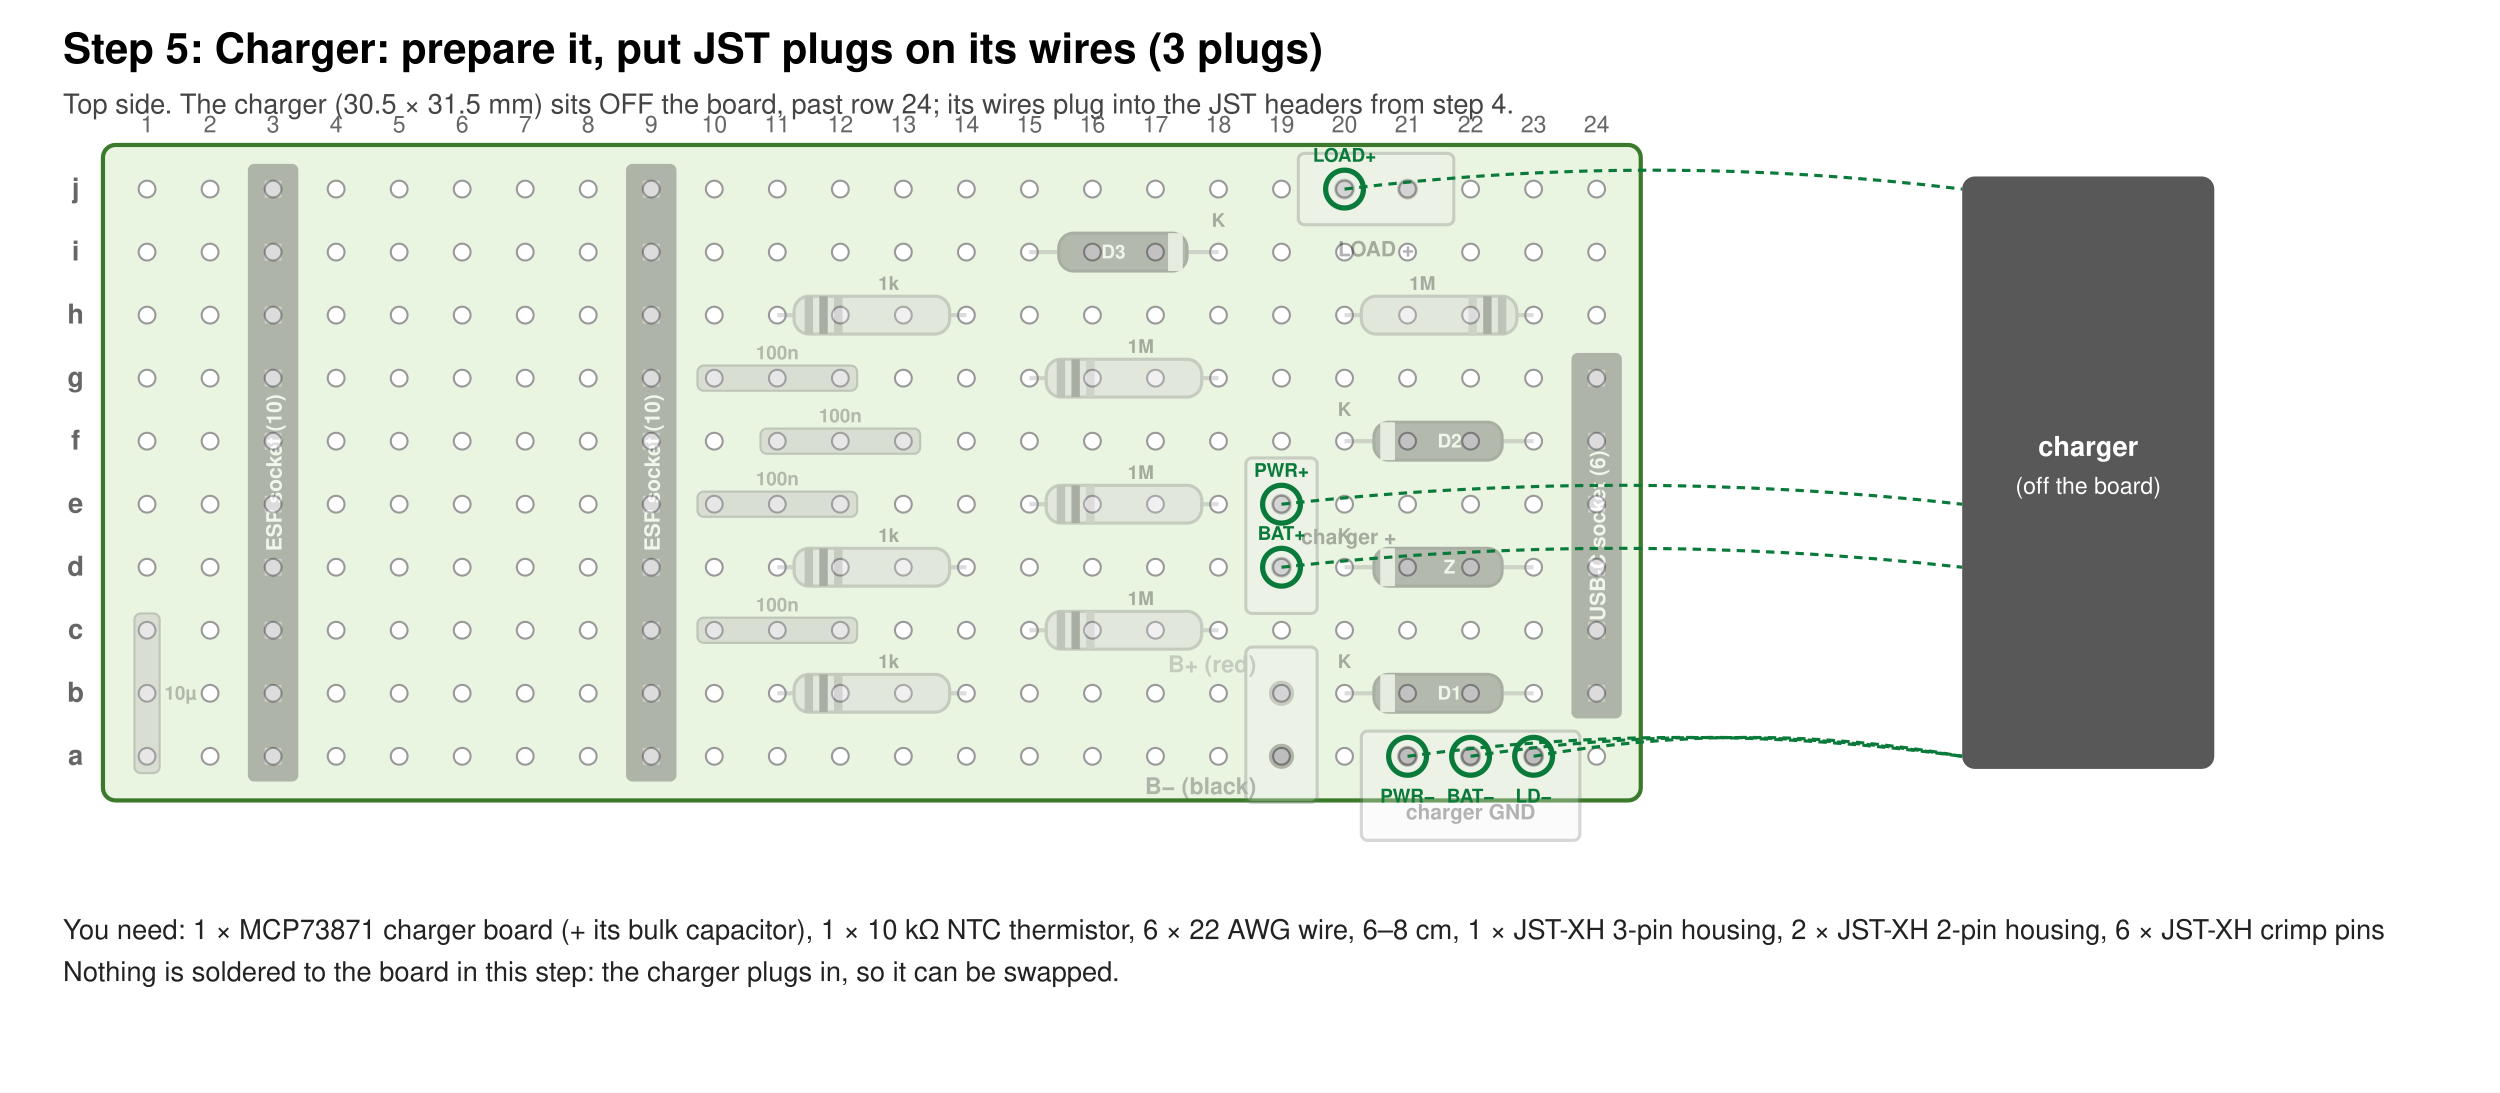
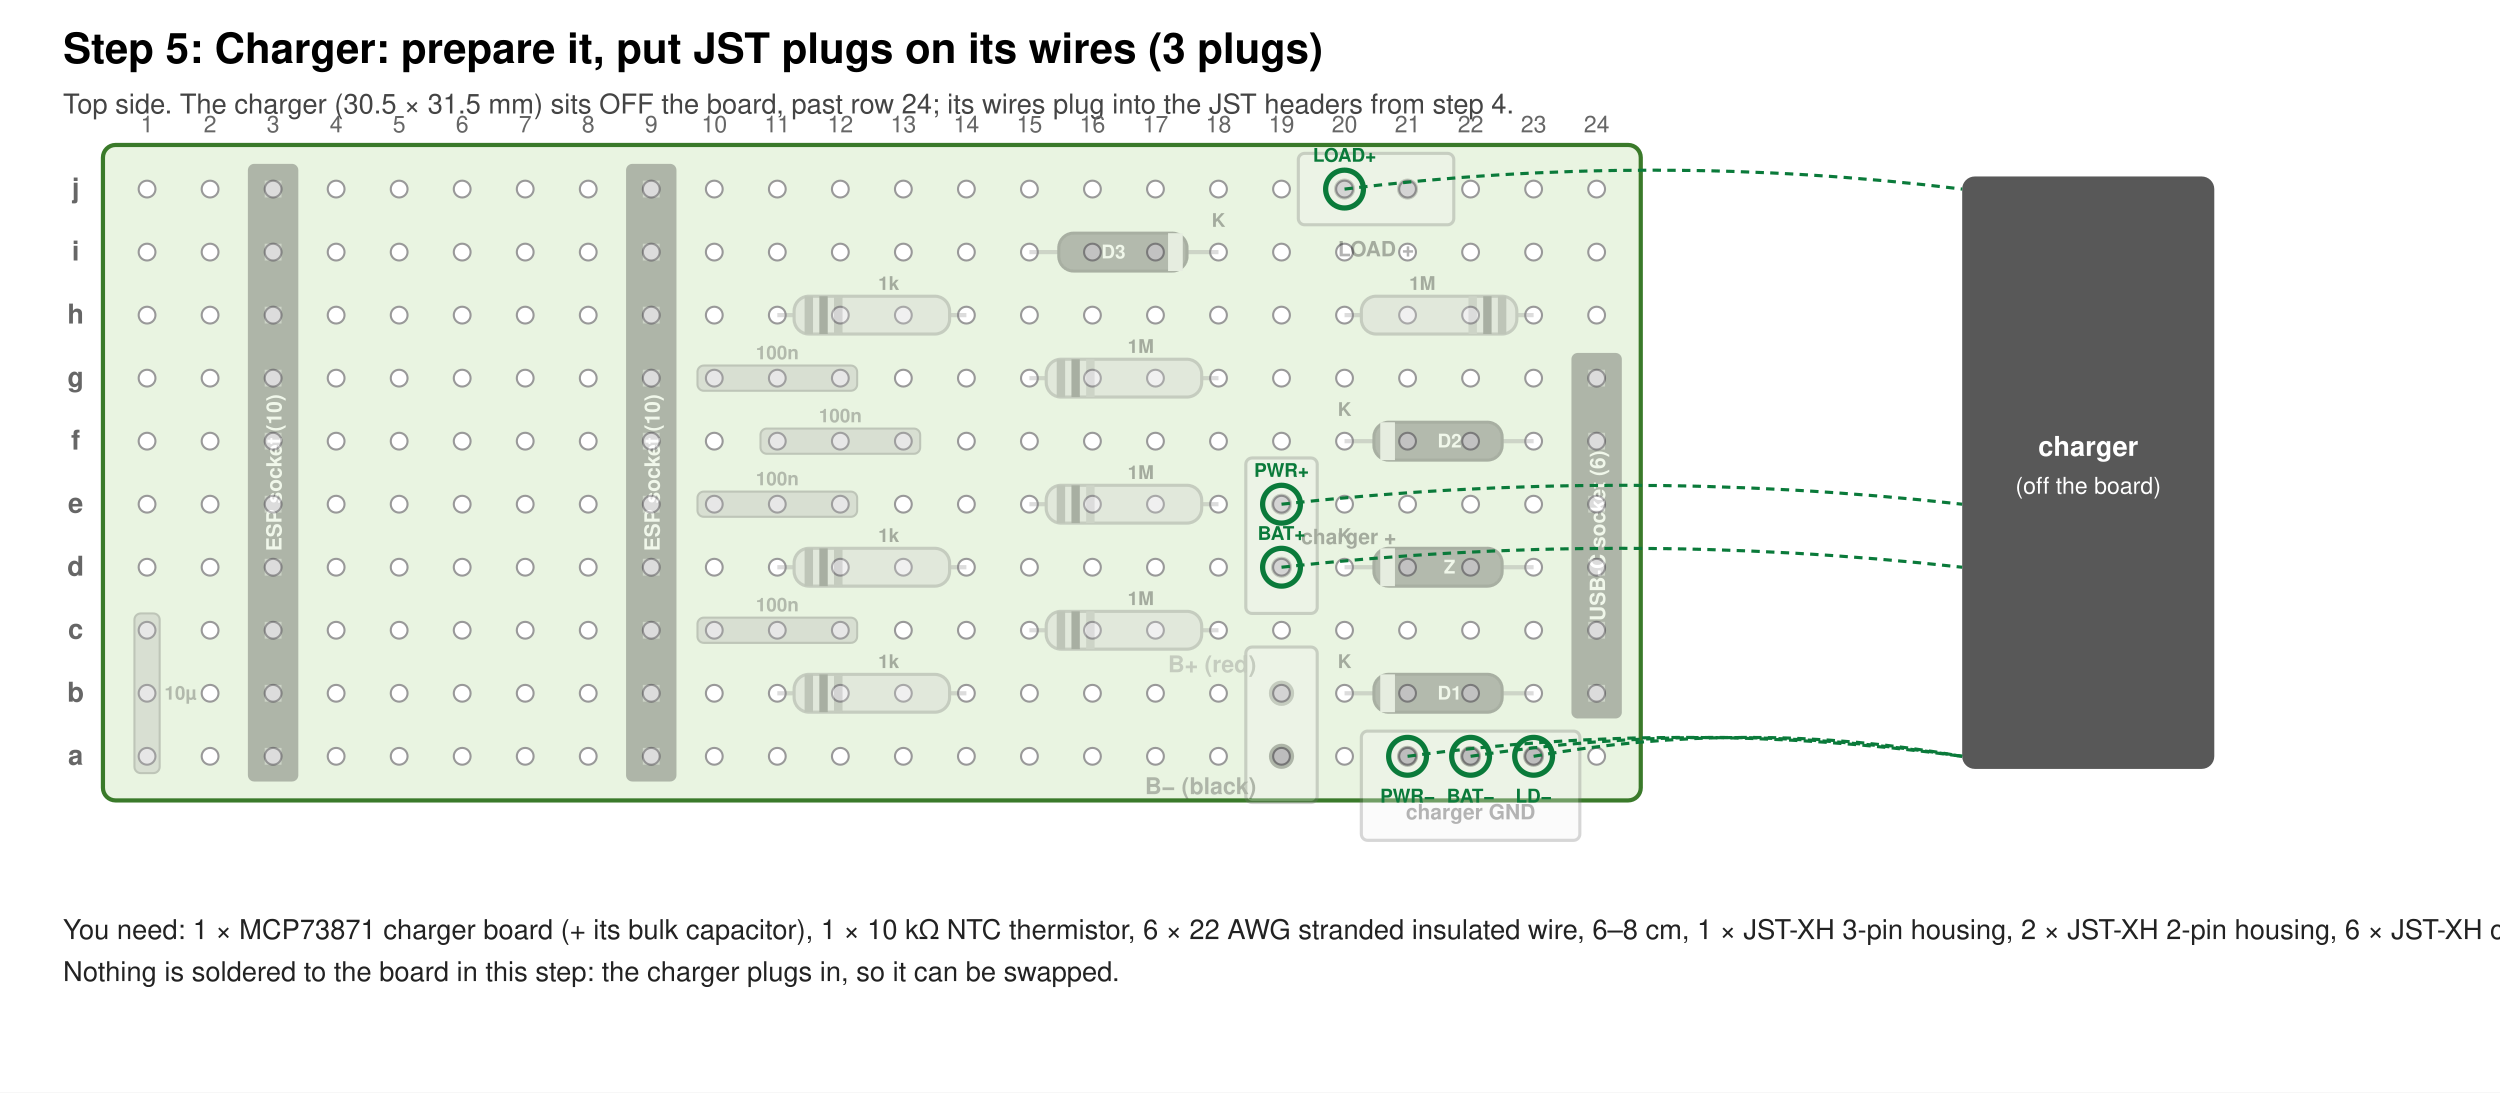
<svg xmlns="http://www.w3.org/2000/svg" width="1190" height="520" font-family="Helvetica,Arial">
  <defs>
    <filter id="mute">
      <feColorMatrix type="saturate" values="0" />
    </filter>
  </defs>
  <rect width="100%" height="100%" fill="#ffffff" />
  <text x="30" y="30" font-size="20" font-weight="bold">Step 5: Charger: prepare it, put JST plugs on its wires (3 plugs)</text>
  <text x="30" y="54" font-size="13" fill="#444">Top side. The charger (30.5 × 31.5 mm) sits OFF the board, past row 24; its wires plug into the JST headers from step 4.</text>
  <rect x="49" y="69" width="732" height="312" rx="6" fill="#e9f4e1" stroke="#3a7a2a" stroke-width="2" />
  <text x="70" y="63" font-size="11" fill="#666" text-anchor="middle">1</text>
  <text x="100" y="63" font-size="11" fill="#666" text-anchor="middle">2</text>
  <text x="130" y="63" font-size="11" fill="#666" text-anchor="middle">3</text>
  <text x="160" y="63" font-size="11" fill="#666" text-anchor="middle">4</text>
  <text x="190" y="63" font-size="11" fill="#666" text-anchor="middle">5</text>
  <text x="220" y="63" font-size="11" fill="#666" text-anchor="middle">6</text>
  <text x="250" y="63" font-size="11" fill="#666" text-anchor="middle">7</text>
  <text x="280" y="63" font-size="11" fill="#666" text-anchor="middle">8</text>
  <text x="310" y="63" font-size="11" fill="#666" text-anchor="middle">9</text>
  <text x="340" y="63" font-size="11" fill="#666" text-anchor="middle">10</text>
  <text x="370" y="63" font-size="11" fill="#666" text-anchor="middle">11</text>
  <text x="400" y="63" font-size="11" fill="#666" text-anchor="middle">12</text>
  <text x="430" y="63" font-size="11" fill="#666" text-anchor="middle">13</text>
  <text x="460" y="63" font-size="11" fill="#666" text-anchor="middle">14</text>
  <text x="490" y="63" font-size="11" fill="#666" text-anchor="middle">15</text>
  <text x="520" y="63" font-size="11" fill="#666" text-anchor="middle">16</text>
  <text x="550" y="63" font-size="11" fill="#666" text-anchor="middle">17</text>
  <text x="580" y="63" font-size="11" fill="#666" text-anchor="middle">18</text>
  <text x="610" y="63" font-size="11" fill="#666" text-anchor="middle">19</text>
  <text x="640" y="63" font-size="11" fill="#666" text-anchor="middle">20</text>
  <text x="670" y="63" font-size="11" fill="#666" text-anchor="middle">21</text>
  <text x="700" y="63" font-size="11" fill="#666" text-anchor="middle">22</text>
  <text x="730" y="63" font-size="11" fill="#666" text-anchor="middle">23</text>
  <text x="760" y="63" font-size="11" fill="#666" text-anchor="middle">24</text>
  <text x="36" y="364" font-size="13" font-weight="bold" fill="#666" text-anchor="middle">a</text>
  <text x="36" y="334" font-size="13" font-weight="bold" fill="#666" text-anchor="middle">b</text>
  <text x="36" y="304" font-size="13" font-weight="bold" fill="#666" text-anchor="middle">c</text>
  <text x="36" y="274" font-size="13" font-weight="bold" fill="#666" text-anchor="middle">d</text>
  <text x="36" y="244" font-size="13" font-weight="bold" fill="#666" text-anchor="middle">e</text>
  <text x="36" y="214" font-size="13" font-weight="bold" fill="#666" text-anchor="middle">f</text>
  <text x="36" y="184" font-size="13" font-weight="bold" fill="#666" text-anchor="middle">g</text>
  <text x="36" y="154" font-size="13" font-weight="bold" fill="#666" text-anchor="middle">h</text>
  <text x="36" y="124" font-size="13" font-weight="bold" fill="#666" text-anchor="middle">i</text>
  <text x="36" y="94" font-size="13" font-weight="bold" fill="#666" text-anchor="middle">j</text>
  <circle cx="70" cy="360" r="4" fill="#fff" stroke="#999" />
  <circle cx="70" cy="330" r="4" fill="#fff" stroke="#999" />
  <circle cx="70" cy="300" r="4" fill="#fff" stroke="#999" />
  <circle cx="70" cy="270" r="4" fill="#fff" stroke="#999" />
  <circle cx="70" cy="240" r="4" fill="#fff" stroke="#999" />
  <circle cx="70" cy="210" r="4" fill="#fff" stroke="#999" />
  <circle cx="70" cy="180" r="4" fill="#fff" stroke="#999" />
  <circle cx="70" cy="150" r="4" fill="#fff" stroke="#999" />
  <circle cx="70" cy="120" r="4" fill="#fff" stroke="#999" />
  <circle cx="70" cy="90" r="4" fill="#fff" stroke="#999" />
  <circle cx="100" cy="360" r="4" fill="#fff" stroke="#999" />
  <circle cx="100" cy="330" r="4" fill="#fff" stroke="#999" />
  <circle cx="100" cy="300" r="4" fill="#fff" stroke="#999" />
  <circle cx="100" cy="270" r="4" fill="#fff" stroke="#999" />
  <circle cx="100" cy="240" r="4" fill="#fff" stroke="#999" />
  <circle cx="100" cy="210" r="4" fill="#fff" stroke="#999" />
  <circle cx="100" cy="180" r="4" fill="#fff" stroke="#999" />
  <circle cx="100" cy="150" r="4" fill="#fff" stroke="#999" />
  <circle cx="100" cy="120" r="4" fill="#fff" stroke="#999" />
  <circle cx="100" cy="90" r="4" fill="#fff" stroke="#999" />
  <circle cx="130" cy="360" r="4" fill="#fff" stroke="#999" />
  <circle cx="130" cy="330" r="4" fill="#fff" stroke="#999" />
  <circle cx="130" cy="300" r="4" fill="#fff" stroke="#999" />
  <circle cx="130" cy="270" r="4" fill="#fff" stroke="#999" />
  <circle cx="130" cy="240" r="4" fill="#fff" stroke="#999" />
  <circle cx="130" cy="210" r="4" fill="#fff" stroke="#999" />
  <circle cx="130" cy="180" r="4" fill="#fff" stroke="#999" />
  <circle cx="130" cy="150" r="4" fill="#fff" stroke="#999" />
  <circle cx="130" cy="120" r="4" fill="#fff" stroke="#999" />
  <circle cx="130" cy="90" r="4" fill="#fff" stroke="#999" />
  <circle cx="160" cy="360" r="4" fill="#fff" stroke="#999" />
  <circle cx="160" cy="330" r="4" fill="#fff" stroke="#999" />
  <circle cx="160" cy="300" r="4" fill="#fff" stroke="#999" />
  <circle cx="160" cy="270" r="4" fill="#fff" stroke="#999" />
  <circle cx="160" cy="240" r="4" fill="#fff" stroke="#999" />
  <circle cx="160" cy="210" r="4" fill="#fff" stroke="#999" />
  <circle cx="160" cy="180" r="4" fill="#fff" stroke="#999" />
  <circle cx="160" cy="150" r="4" fill="#fff" stroke="#999" />
  <circle cx="160" cy="120" r="4" fill="#fff" stroke="#999" />
  <circle cx="160" cy="90" r="4" fill="#fff" stroke="#999" />
  <circle cx="190" cy="360" r="4" fill="#fff" stroke="#999" />
  <circle cx="190" cy="330" r="4" fill="#fff" stroke="#999" />
  <circle cx="190" cy="300" r="4" fill="#fff" stroke="#999" />
  <circle cx="190" cy="270" r="4" fill="#fff" stroke="#999" />
  <circle cx="190" cy="240" r="4" fill="#fff" stroke="#999" />
  <circle cx="190" cy="210" r="4" fill="#fff" stroke="#999" />
  <circle cx="190" cy="180" r="4" fill="#fff" stroke="#999" />
  <circle cx="190" cy="150" r="4" fill="#fff" stroke="#999" />
  <circle cx="190" cy="120" r="4" fill="#fff" stroke="#999" />
  <circle cx="190" cy="90" r="4" fill="#fff" stroke="#999" />
  <circle cx="220" cy="360" r="4" fill="#fff" stroke="#999" />
  <circle cx="220" cy="330" r="4" fill="#fff" stroke="#999" />
  <circle cx="220" cy="300" r="4" fill="#fff" stroke="#999" />
  <circle cx="220" cy="270" r="4" fill="#fff" stroke="#999" />
  <circle cx="220" cy="240" r="4" fill="#fff" stroke="#999" />
  <circle cx="220" cy="210" r="4" fill="#fff" stroke="#999" />
  <circle cx="220" cy="180" r="4" fill="#fff" stroke="#999" />
  <circle cx="220" cy="150" r="4" fill="#fff" stroke="#999" />
  <circle cx="220" cy="120" r="4" fill="#fff" stroke="#999" />
  <circle cx="220" cy="90" r="4" fill="#fff" stroke="#999" />
  <circle cx="250" cy="360" r="4" fill="#fff" stroke="#999" />
  <circle cx="250" cy="330" r="4" fill="#fff" stroke="#999" />
  <circle cx="250" cy="300" r="4" fill="#fff" stroke="#999" />
  <circle cx="250" cy="270" r="4" fill="#fff" stroke="#999" />
  <circle cx="250" cy="240" r="4" fill="#fff" stroke="#999" />
  <circle cx="250" cy="210" r="4" fill="#fff" stroke="#999" />
  <circle cx="250" cy="180" r="4" fill="#fff" stroke="#999" />
  <circle cx="250" cy="150" r="4" fill="#fff" stroke="#999" />
  <circle cx="250" cy="120" r="4" fill="#fff" stroke="#999" />
  <circle cx="250" cy="90" r="4" fill="#fff" stroke="#999" />
  <circle cx="280" cy="360" r="4" fill="#fff" stroke="#999" />
  <circle cx="280" cy="330" r="4" fill="#fff" stroke="#999" />
  <circle cx="280" cy="300" r="4" fill="#fff" stroke="#999" />
  <circle cx="280" cy="270" r="4" fill="#fff" stroke="#999" />
  <circle cx="280" cy="240" r="4" fill="#fff" stroke="#999" />
  <circle cx="280" cy="210" r="4" fill="#fff" stroke="#999" />
  <circle cx="280" cy="180" r="4" fill="#fff" stroke="#999" />
  <circle cx="280" cy="150" r="4" fill="#fff" stroke="#999" />
  <circle cx="280" cy="120" r="4" fill="#fff" stroke="#999" />
  <circle cx="280" cy="90" r="4" fill="#fff" stroke="#999" />
  <circle cx="310" cy="360" r="4" fill="#fff" stroke="#999" />
  <circle cx="310" cy="330" r="4" fill="#fff" stroke="#999" />
  <circle cx="310" cy="300" r="4" fill="#fff" stroke="#999" />
  <circle cx="310" cy="270" r="4" fill="#fff" stroke="#999" />
  <circle cx="310" cy="240" r="4" fill="#fff" stroke="#999" />
  <circle cx="310" cy="210" r="4" fill="#fff" stroke="#999" />
  <circle cx="310" cy="180" r="4" fill="#fff" stroke="#999" />
  <circle cx="310" cy="150" r="4" fill="#fff" stroke="#999" />
  <circle cx="310" cy="120" r="4" fill="#fff" stroke="#999" />
  <circle cx="310" cy="90" r="4" fill="#fff" stroke="#999" />
  <circle cx="340" cy="360" r="4" fill="#fff" stroke="#999" />
  <circle cx="340" cy="330" r="4" fill="#fff" stroke="#999" />
  <circle cx="340" cy="300" r="4" fill="#fff" stroke="#999" />
  <circle cx="340" cy="270" r="4" fill="#fff" stroke="#999" />
  <circle cx="340" cy="240" r="4" fill="#fff" stroke="#999" />
  <circle cx="340" cy="210" r="4" fill="#fff" stroke="#999" />
  <circle cx="340" cy="180" r="4" fill="#fff" stroke="#999" />
  <circle cx="340" cy="150" r="4" fill="#fff" stroke="#999" />
  <circle cx="340" cy="120" r="4" fill="#fff" stroke="#999" />
  <circle cx="340" cy="90" r="4" fill="#fff" stroke="#999" />
  <circle cx="370" cy="360" r="4" fill="#fff" stroke="#999" />
  <circle cx="370" cy="330" r="4" fill="#fff" stroke="#999" />
  <circle cx="370" cy="300" r="4" fill="#fff" stroke="#999" />
  <circle cx="370" cy="270" r="4" fill="#fff" stroke="#999" />
  <circle cx="370" cy="240" r="4" fill="#fff" stroke="#999" />
  <circle cx="370" cy="210" r="4" fill="#fff" stroke="#999" />
  <circle cx="370" cy="180" r="4" fill="#fff" stroke="#999" />
  <circle cx="370" cy="150" r="4" fill="#fff" stroke="#999" />
  <circle cx="370" cy="120" r="4" fill="#fff" stroke="#999" />
  <circle cx="370" cy="90" r="4" fill="#fff" stroke="#999" />
  <circle cx="400" cy="360" r="4" fill="#fff" stroke="#999" />
  <circle cx="400" cy="330" r="4" fill="#fff" stroke="#999" />
  <circle cx="400" cy="300" r="4" fill="#fff" stroke="#999" />
  <circle cx="400" cy="270" r="4" fill="#fff" stroke="#999" />
  <circle cx="400" cy="240" r="4" fill="#fff" stroke="#999" />
  <circle cx="400" cy="210" r="4" fill="#fff" stroke="#999" />
  <circle cx="400" cy="180" r="4" fill="#fff" stroke="#999" />
  <circle cx="400" cy="150" r="4" fill="#fff" stroke="#999" />
  <circle cx="400" cy="120" r="4" fill="#fff" stroke="#999" />
  <circle cx="400" cy="90" r="4" fill="#fff" stroke="#999" />
  <circle cx="430" cy="360" r="4" fill="#fff" stroke="#999" />
  <circle cx="430" cy="330" r="4" fill="#fff" stroke="#999" />
  <circle cx="430" cy="300" r="4" fill="#fff" stroke="#999" />
  <circle cx="430" cy="270" r="4" fill="#fff" stroke="#999" />
  <circle cx="430" cy="240" r="4" fill="#fff" stroke="#999" />
  <circle cx="430" cy="210" r="4" fill="#fff" stroke="#999" />
  <circle cx="430" cy="180" r="4" fill="#fff" stroke="#999" />
  <circle cx="430" cy="150" r="4" fill="#fff" stroke="#999" />
  <circle cx="430" cy="120" r="4" fill="#fff" stroke="#999" />
  <circle cx="430" cy="90" r="4" fill="#fff" stroke="#999" />
  <circle cx="460" cy="360" r="4" fill="#fff" stroke="#999" />
  <circle cx="460" cy="330" r="4" fill="#fff" stroke="#999" />
  <circle cx="460" cy="300" r="4" fill="#fff" stroke="#999" />
  <circle cx="460" cy="270" r="4" fill="#fff" stroke="#999" />
  <circle cx="460" cy="240" r="4" fill="#fff" stroke="#999" />
  <circle cx="460" cy="210" r="4" fill="#fff" stroke="#999" />
  <circle cx="460" cy="180" r="4" fill="#fff" stroke="#999" />
  <circle cx="460" cy="150" r="4" fill="#fff" stroke="#999" />
  <circle cx="460" cy="120" r="4" fill="#fff" stroke="#999" />
  <circle cx="460" cy="90" r="4" fill="#fff" stroke="#999" />
  <circle cx="490" cy="360" r="4" fill="#fff" stroke="#999" />
  <circle cx="490" cy="330" r="4" fill="#fff" stroke="#999" />
  <circle cx="490" cy="300" r="4" fill="#fff" stroke="#999" />
  <circle cx="490" cy="270" r="4" fill="#fff" stroke="#999" />
  <circle cx="490" cy="240" r="4" fill="#fff" stroke="#999" />
  <circle cx="490" cy="210" r="4" fill="#fff" stroke="#999" />
  <circle cx="490" cy="180" r="4" fill="#fff" stroke="#999" />
  <circle cx="490" cy="150" r="4" fill="#fff" stroke="#999" />
  <circle cx="490" cy="120" r="4" fill="#fff" stroke="#999" />
  <circle cx="490" cy="90" r="4" fill="#fff" stroke="#999" />
  <circle cx="520" cy="360" r="4" fill="#fff" stroke="#999" />
  <circle cx="520" cy="330" r="4" fill="#fff" stroke="#999" />
  <circle cx="520" cy="300" r="4" fill="#fff" stroke="#999" />
  <circle cx="520" cy="270" r="4" fill="#fff" stroke="#999" />
  <circle cx="520" cy="240" r="4" fill="#fff" stroke="#999" />
  <circle cx="520" cy="210" r="4" fill="#fff" stroke="#999" />
  <circle cx="520" cy="180" r="4" fill="#fff" stroke="#999" />
  <circle cx="520" cy="150" r="4" fill="#fff" stroke="#999" />
  <circle cx="520" cy="120" r="4" fill="#fff" stroke="#999" />
  <circle cx="520" cy="90" r="4" fill="#fff" stroke="#999" />
  <circle cx="550" cy="360" r="4" fill="#fff" stroke="#999" />
  <circle cx="550" cy="330" r="4" fill="#fff" stroke="#999" />
  <circle cx="550" cy="300" r="4" fill="#fff" stroke="#999" />
  <circle cx="550" cy="270" r="4" fill="#fff" stroke="#999" />
  <circle cx="550" cy="240" r="4" fill="#fff" stroke="#999" />
  <circle cx="550" cy="210" r="4" fill="#fff" stroke="#999" />
  <circle cx="550" cy="180" r="4" fill="#fff" stroke="#999" />
  <circle cx="550" cy="150" r="4" fill="#fff" stroke="#999" />
  <circle cx="550" cy="120" r="4" fill="#fff" stroke="#999" />
  <circle cx="550" cy="90" r="4" fill="#fff" stroke="#999" />
  <circle cx="580" cy="360" r="4" fill="#fff" stroke="#999" />
  <circle cx="580" cy="330" r="4" fill="#fff" stroke="#999" />
  <circle cx="580" cy="300" r="4" fill="#fff" stroke="#999" />
  <circle cx="580" cy="270" r="4" fill="#fff" stroke="#999" />
  <circle cx="580" cy="240" r="4" fill="#fff" stroke="#999" />
  <circle cx="580" cy="210" r="4" fill="#fff" stroke="#999" />
  <circle cx="580" cy="180" r="4" fill="#fff" stroke="#999" />
  <circle cx="580" cy="150" r="4" fill="#fff" stroke="#999" />
  <circle cx="580" cy="120" r="4" fill="#fff" stroke="#999" />
  <circle cx="580" cy="90" r="4" fill="#fff" stroke="#999" />
  <circle cx="610" cy="360" r="4" fill="#fff" stroke="#999" />
  <circle cx="610" cy="330" r="4" fill="#fff" stroke="#999" />
  <circle cx="610" cy="300" r="4" fill="#fff" stroke="#999" />
  <circle cx="610" cy="270" r="4" fill="#fff" stroke="#999" />
  <circle cx="610" cy="240" r="4" fill="#fff" stroke="#999" />
  <circle cx="610" cy="210" r="4" fill="#fff" stroke="#999" />
  <circle cx="610" cy="180" r="4" fill="#fff" stroke="#999" />
  <circle cx="610" cy="150" r="4" fill="#fff" stroke="#999" />
  <circle cx="610" cy="120" r="4" fill="#fff" stroke="#999" />
  <circle cx="610" cy="90" r="4" fill="#fff" stroke="#999" />
  <circle cx="640" cy="360" r="4" fill="#fff" stroke="#999" />
  <circle cx="640" cy="330" r="4" fill="#fff" stroke="#999" />
  <circle cx="640" cy="300" r="4" fill="#fff" stroke="#999" />
  <circle cx="640" cy="270" r="4" fill="#fff" stroke="#999" />
  <circle cx="640" cy="240" r="4" fill="#fff" stroke="#999" />
  <circle cx="640" cy="210" r="4" fill="#fff" stroke="#999" />
  <circle cx="640" cy="180" r="4" fill="#fff" stroke="#999" />
  <circle cx="640" cy="150" r="4" fill="#fff" stroke="#999" />
  <circle cx="640" cy="120" r="4" fill="#fff" stroke="#999" />
  <circle cx="640" cy="90" r="4" fill="#fff" stroke="#999" />
  <circle cx="670" cy="360" r="4" fill="#fff" stroke="#999" />
  <circle cx="670" cy="330" r="4" fill="#fff" stroke="#999" />
  <circle cx="670" cy="300" r="4" fill="#fff" stroke="#999" />
  <circle cx="670" cy="270" r="4" fill="#fff" stroke="#999" />
  <circle cx="670" cy="240" r="4" fill="#fff" stroke="#999" />
  <circle cx="670" cy="210" r="4" fill="#fff" stroke="#999" />
  <circle cx="670" cy="180" r="4" fill="#fff" stroke="#999" />
  <circle cx="670" cy="150" r="4" fill="#fff" stroke="#999" />
  <circle cx="670" cy="120" r="4" fill="#fff" stroke="#999" />
  <circle cx="670" cy="90" r="4" fill="#fff" stroke="#999" />
  <circle cx="700" cy="360" r="4" fill="#fff" stroke="#999" />
  <circle cx="700" cy="330" r="4" fill="#fff" stroke="#999" />
  <circle cx="700" cy="300" r="4" fill="#fff" stroke="#999" />
  <circle cx="700" cy="270" r="4" fill="#fff" stroke="#999" />
  <circle cx="700" cy="240" r="4" fill="#fff" stroke="#999" />
  <circle cx="700" cy="210" r="4" fill="#fff" stroke="#999" />
  <circle cx="700" cy="180" r="4" fill="#fff" stroke="#999" />
  <circle cx="700" cy="150" r="4" fill="#fff" stroke="#999" />
  <circle cx="700" cy="120" r="4" fill="#fff" stroke="#999" />
  <circle cx="700" cy="90" r="4" fill="#fff" stroke="#999" />
  <circle cx="730" cy="360" r="4" fill="#fff" stroke="#999" />
  <circle cx="730" cy="330" r="4" fill="#fff" stroke="#999" />
  <circle cx="730" cy="300" r="4" fill="#fff" stroke="#999" />
  <circle cx="730" cy="270" r="4" fill="#fff" stroke="#999" />
  <circle cx="730" cy="240" r="4" fill="#fff" stroke="#999" />
  <circle cx="730" cy="210" r="4" fill="#fff" stroke="#999" />
  <circle cx="730" cy="180" r="4" fill="#fff" stroke="#999" />
  <circle cx="730" cy="150" r="4" fill="#fff" stroke="#999" />
  <circle cx="730" cy="120" r="4" fill="#fff" stroke="#999" />
  <circle cx="730" cy="90" r="4" fill="#fff" stroke="#999" />
  <circle cx="760" cy="360" r="4" fill="#fff" stroke="#999" />
  <circle cx="760" cy="330" r="4" fill="#fff" stroke="#999" />
  <circle cx="760" cy="300" r="4" fill="#fff" stroke="#999" />
  <circle cx="760" cy="270" r="4" fill="#fff" stroke="#999" />
  <circle cx="760" cy="240" r="4" fill="#fff" stroke="#999" />
  <circle cx="760" cy="210" r="4" fill="#fff" stroke="#999" />
  <circle cx="760" cy="180" r="4" fill="#fff" stroke="#999" />
  <circle cx="760" cy="150" r="4" fill="#fff" stroke="#999" />
  <circle cx="760" cy="120" r="4" fill="#fff" stroke="#999" />
  <circle cx="760" cy="90" r="4" fill="#fff" stroke="#999" />
  <g filter="url(#mute)" opacity="0.3">
    <line x1="730" y1="150" x2="640" y2="150" stroke="#888" stroke-width="2" />
    <rect x="648" y="141" width="74" height="18" rx="7" fill="#e8c88a" stroke="#8a6a2a" stroke-width="1.5" />
    <rect x="713" y="141" width="4" height="18" fill="#8b4513" />
    <rect x="706" y="141" width="4" height="18" fill="#111" />
    <rect x="699" y="141" width="4" height="18" fill="#2ca02c" />
    <text x="677" y="138" font-size="9" text-anchor="middle" font-weight="bold">1M</text>
    <line x1="490" y1="180" x2="580" y2="180" stroke="#888" stroke-width="2" />
    <rect x="498" y="171" width="74" height="18" rx="7" fill="#e8c88a" stroke="#8a6a2a" stroke-width="1.5" />
    <rect x="503" y="171" width="4" height="18" fill="#8b4513" />
    <rect x="510" y="171" width="4" height="18" fill="#111" />
    <rect x="517" y="171" width="4" height="18" fill="#2ca02c" />
    <text x="543" y="168" font-size="9" text-anchor="middle" font-weight="bold">1M</text>
    <line x1="490" y1="240" x2="580" y2="240" stroke="#888" stroke-width="2" />
    <rect x="498" y="231" width="74" height="18" rx="7" fill="#e8c88a" stroke="#8a6a2a" stroke-width="1.5" />
    <rect x="503" y="231" width="4" height="18" fill="#8b4513" />
    <rect x="510" y="231" width="4" height="18" fill="#111" />
    <rect x="517" y="231" width="4" height="18" fill="#2ca02c" />
    <text x="543" y="228" font-size="9" text-anchor="middle" font-weight="bold">1M</text>
    <line x1="490" y1="300" x2="580" y2="300" stroke="#888" stroke-width="2" />
    <rect x="498" y="291" width="74" height="18" rx="7" fill="#e8c88a" stroke="#8a6a2a" stroke-width="1.5" />
    <rect x="503" y="291" width="4" height="18" fill="#8b4513" />
    <rect x="510" y="291" width="4" height="18" fill="#111" />
    <rect x="517" y="291" width="4" height="18" fill="#2ca02c" />
    <text x="543" y="288" font-size="9" text-anchor="middle" font-weight="bold">1M</text>
    <line x1="370" y1="330" x2="460" y2="330" stroke="#888" stroke-width="2" />
    <rect x="378" y="321" width="74" height="18" rx="7" fill="#e8c88a" stroke="#8a6a2a" stroke-width="1.5" />
    <rect x="383" y="321" width="4" height="18" fill="#8b4513" />
    <rect x="390" y="321" width="4" height="18" fill="#111" />
    <rect x="397" y="321" width="4" height="18" fill="#d62728" />
    <text x="423" y="318" font-size="9" text-anchor="middle" font-weight="bold">1k</text>
    <line x1="370" y1="270" x2="460" y2="270" stroke="#888" stroke-width="2" />
    <rect x="378" y="261" width="74" height="18" rx="7" fill="#e8c88a" stroke="#8a6a2a" stroke-width="1.5" />
    <rect x="383" y="261" width="4" height="18" fill="#8b4513" />
    <rect x="390" y="261" width="4" height="18" fill="#111" />
    <rect x="397" y="261" width="4" height="18" fill="#d62728" />
    <text x="423" y="258" font-size="9" text-anchor="middle" font-weight="bold">1k</text>
    <line x1="370" y1="150" x2="460" y2="150" stroke="#888" stroke-width="2" />
    <rect x="378" y="141" width="74" height="18" rx="7" fill="#e8c88a" stroke="#8a6a2a" stroke-width="1.5" />
    <rect x="383" y="141" width="4" height="18" fill="#8b4513" />
    <rect x="390" y="141" width="4" height="18" fill="#111" />
    <rect x="397" y="141" width="4" height="18" fill="#d62728" />
    <text x="423" y="138" font-size="9" text-anchor="middle" font-weight="bold">1k</text>
    <line x1="490" y1="120" x2="580" y2="120" stroke="#888" stroke-width="2" />
    <rect x="504" y="111" width="61" height="18" rx="7" fill="#333" stroke="#111" stroke-width="1.5" />
    <rect x="556" y="111" width="7" height="18" fill="#ddd" />
    <text x="530" y="123" font-size="9" fill="#fff" text-anchor="middle" font-weight="bold">D3</text>
    <text x="580" y="108" font-size="9" fill="#000" text-anchor="middle" font-weight="bold">K</text>
    <line x1="730" y1="330" x2="640" y2="330" stroke="#888" stroke-width="2" />
    <rect x="654" y="321" width="61" height="18" rx="7" fill="#333" stroke="#111" stroke-width="1.5" />
    <rect x="657" y="321" width="7" height="18" fill="#ddd" />
    <text x="690" y="333" font-size="9" fill="#fff" text-anchor="middle" font-weight="bold">D1</text>
    <text x="640" y="318" font-size="9" fill="#000" text-anchor="middle" font-weight="bold">K</text>
    <line x1="730" y1="210" x2="640" y2="210" stroke="#888" stroke-width="2" />
    <rect x="654" y="201" width="61" height="18" rx="7" fill="#333" stroke="#111" stroke-width="1.5" />
    <rect x="657" y="201" width="7" height="18" fill="#ddd" />
    <text x="690" y="213" font-size="9" fill="#fff" text-anchor="middle" font-weight="bold">D2</text>
    <text x="640" y="198" font-size="9" fill="#000" text-anchor="middle" font-weight="bold">K</text>
    <line x1="730" y1="270" x2="640" y2="270" stroke="#888" stroke-width="2" />
    <rect x="654" y="261" width="61" height="18" rx="7" fill="#333" stroke="#111" stroke-width="1.5" />
    <rect x="657" y="261" width="7" height="18" fill="#ddd" />
    <text x="690" y="273" font-size="9" fill="#fff" text-anchor="middle" font-weight="bold">Z</text>
    <text x="640" y="258" font-size="9" fill="#000" text-anchor="middle" font-weight="bold">K</text>
    <rect x="64" y="292" width="12" height="76" rx="3" fill="#7fb2e5" stroke="#2a5a8a" />
    <text x="86" y="333" font-size="9" text-anchor="middle" fill="#0b2e55" font-weight="bold">10µ</text>
    <rect x="362" y="204" width="76" height="12" rx="3" fill="#7fb2e5" stroke="#2a5a8a" />
    <text x="400" y="201" font-size="9" text-anchor="middle" fill="#0b2e55" font-weight="bold">100n</text>
    <rect x="332" y="294" width="76" height="12" rx="3" fill="#7fb2e5" stroke="#2a5a8a" />
    <text x="370" y="291" font-size="9" text-anchor="middle" fill="#0b2e55" font-weight="bold">100n</text>
    <rect x="332" y="234" width="76" height="12" rx="3" fill="#7fb2e5" stroke="#2a5a8a" />
    <text x="370" y="231" font-size="9" text-anchor="middle" fill="#0b2e55" font-weight="bold">100n</text>
    <rect x="332" y="174" width="76" height="12" rx="3" fill="#7fb2e5" stroke="#2a5a8a" />
    <text x="370" y="171" font-size="9" text-anchor="middle" fill="#0b2e55" font-weight="bold">100n</text>
    <rect x="118" y="78" width="24" height="294" rx="3" fill="#222" />
    <rect x="126" y="356" width="8" height="8" fill="#888" />
    <rect x="126" y="326" width="8" height="8" fill="#888" />
    <rect x="126" y="296" width="8" height="8" fill="#888" />
    <rect x="126" y="266" width="8" height="8" fill="#888" />
    <rect x="126" y="236" width="8" height="8" fill="#888" />
    <rect x="126" y="206" width="8" height="8" fill="#888" />
    <rect x="126" y="176" width="8" height="8" fill="#888" />
    <rect x="126" y="146" width="8" height="8" fill="#888" />
    <rect x="126" y="116" width="8" height="8" fill="#888" />
    <rect x="126" y="86" width="8" height="8" fill="#888" />
    <text x="130" y="229" font-size="10" fill="#fff" text-anchor="middle" font-weight="bold" transform="rotate(-90 130 225)">ESP socket (10)</text>
    <rect x="298" y="78" width="24" height="294" rx="3" fill="#222" />
    <rect x="306" y="356" width="8" height="8" fill="#888" />
    <rect x="306" y="326" width="8" height="8" fill="#888" />
    <rect x="306" y="296" width="8" height="8" fill="#888" />
    <rect x="306" y="266" width="8" height="8" fill="#888" />
    <rect x="306" y="236" width="8" height="8" fill="#888" />
    <rect x="306" y="206" width="8" height="8" fill="#888" />
    <rect x="306" y="176" width="8" height="8" fill="#888" />
    <rect x="306" y="146" width="8" height="8" fill="#888" />
    <rect x="306" y="116" width="8" height="8" fill="#888" />
    <rect x="306" y="86" width="8" height="8" fill="#888" />
    <text x="310" y="229" font-size="10" fill="#fff" text-anchor="middle" font-weight="bold" transform="rotate(-90 310 225)">ESP socket (10)</text>
    <rect x="748" y="168" width="24" height="174" rx="3" fill="#222" />
    <rect x="756" y="326" width="8" height="8" fill="#888" />
    <rect x="756" y="296" width="8" height="8" fill="#888" />
    <rect x="756" y="266" width="8" height="8" fill="#888" />
    <rect x="756" y="236" width="8" height="8" fill="#888" />
    <rect x="756" y="206" width="8" height="8" fill="#888" />
    <rect x="756" y="176" width="8" height="8" fill="#888" />
    <text x="760" y="259" font-size="10" fill="#fff" text-anchor="middle" font-weight="bold" transform="rotate(-90 760 255)">USB-C socket (6)</text>
    <rect x="593" y="308" width="34" height="74" rx="3" fill="#f4f1e8" stroke="#777" stroke-width="1.5" />
    <circle cx="610" cy="360" r="5" fill="#222222" />
    <circle cx="610" cy="330" r="5" fill="#d62728" />
    <rect x="593" y="218" width="34" height="74" rx="3" fill="#f4f1e8" stroke="#777" stroke-width="1.5" />
    <circle cx="610" cy="270" r="5" fill="#d62728" />
    <circle cx="610" cy="240" r="5" fill="#d62728" />
    <text x="642" y="259" font-size="10" text-anchor="middle" font-weight="bold">charger +</text>
    <rect x="618" y="73" width="74" height="34" rx="3" fill="#f4f1e8" stroke="#777" stroke-width="1.5" />
    <circle cx="640" cy="90" r="5" fill="#d62728" />
    <circle cx="670" cy="90" r="5" fill="#d62728" />
    <text x="655" y="122" font-size="10" text-anchor="middle" font-weight="bold">LOAD +</text>
    <rect x="648" y="348" width="104" height="52" rx="3" fill="#f4f1e8" stroke="#777" stroke-width="1.5" />
    <circle cx="670" cy="360" r="5" fill="#222222" />
    <circle cx="700" cy="360" r="5" fill="#222222" />
    <circle cx="730" cy="360" r="5" fill="#222222" />
    <text x="700" y="390" font-size="10" text-anchor="middle" font-weight="bold">charger GND</text>
    <circle cx="610" cy="360" r="6" fill="#222" />
    <text x="598" y="378" font-size="11" fill="#222" text-anchor="end" font-weight="bold">B− (black)</text>
    <circle cx="610" cy="330" r="6" fill="#d62728" />
    <text x="598" y="320" font-size="11" fill="#d62728" text-anchor="end" font-weight="bold">B+ (red)</text>
  </g>
  <rect x="934" y="84" width="120" height="282" rx="6" fill="#3b3b3b" opacity="0.85" />
  <text x="994" y="217" font-size="13" fill="#fff" text-anchor="middle" font-weight="bold">charger</text>
  <text x="994" y="235" font-size="11" fill="#fff" text-anchor="middle">(off the board)</text>
  <circle cx="610" cy="240" r="9" fill="none" stroke="#0a7a3a" stroke-width="2.5" />
  <path d="M610 240 Q772 222 934 240" fill="none" stroke="#0a7a3a" stroke-width="1.5" stroke-dasharray="4,3" />
  <text x="610" y="227" font-size="9" fill="#0a7a3a" text-anchor="middle" font-weight="bold">PWR+</text>
  <circle cx="670" cy="360" r="9" fill="none" stroke="#0a7a3a" stroke-width="2.5" />
  <path d="M670 360 Q802 342 934 360" fill="none" stroke="#0a7a3a" stroke-width="1.5" stroke-dasharray="4,3" />
  <text x="670" y="382" font-size="9" fill="#0a7a3a" text-anchor="middle" font-weight="bold">PWR−</text>
  <circle cx="610" cy="270" r="9" fill="none" stroke="#0a7a3a" stroke-width="2.5" />
  <path d="M610 270 Q772 252 934 270" fill="none" stroke="#0a7a3a" stroke-width="1.5" stroke-dasharray="4,3" />
  <text x="610" y="257" font-size="9" fill="#0a7a3a" text-anchor="middle" font-weight="bold">BAT+</text>
  <circle cx="700" cy="360" r="9" fill="none" stroke="#0a7a3a" stroke-width="2.5" />
  <path d="M700 360 Q817 342 934 360" fill="none" stroke="#0a7a3a" stroke-width="1.5" stroke-dasharray="4,3" />
  <text x="700" y="382" font-size="9" fill="#0a7a3a" text-anchor="middle" font-weight="bold">BAT−</text>
  <circle cx="640" cy="90" r="9" fill="none" stroke="#0a7a3a" stroke-width="2.5" />
  <path d="M640 90 Q787 72 934 90" fill="none" stroke="#0a7a3a" stroke-width="1.5" stroke-dasharray="4,3" />
  <text x="640" y="77" font-size="9" fill="#0a7a3a" text-anchor="middle" font-weight="bold">LOAD+</text>
  <circle cx="730" cy="360" r="9" fill="none" stroke="#0a7a3a" stroke-width="2.5" />
  <path d="M730 360 Q832 342 934 360" fill="none" stroke="#0a7a3a" stroke-width="1.5" stroke-dasharray="4,3" />
  <text x="730" y="382" font-size="9" fill="#0a7a3a" text-anchor="middle" font-weight="bold">LD−</text>
-   <text x="30" y="447" font-size="13" fill="#222">You need: 1 × MCP73871 charger board (+ its bulk capacitor), 1 × 10 kΩ NTC thermistor, 6 × 22 AWG wire, 6–8 cm, 1 × JST-XH 3-pin housing, 2 × JST-XH 2-pin housing, 6 × JST-XH crimp pins</text>
+   <text x="30" y="447" font-size="13" fill="#222">You need: 1 × MCP73871 charger board (+ its bulk capacitor), 1 × 10 kΩ NTC thermistor, 6 × 22 AWG stranded insulated wire, 6–8 cm, 1 × JST-XH 3-pin housing, 2 × JST-XH 2-pin housing, 6 × JST-XH crimp pins</text>
  <text x="30" y="467" font-size="13" fill="#222">Nothing is soldered to the board in this step: the charger plugs in, so it can be swapped.</text>
</svg>
